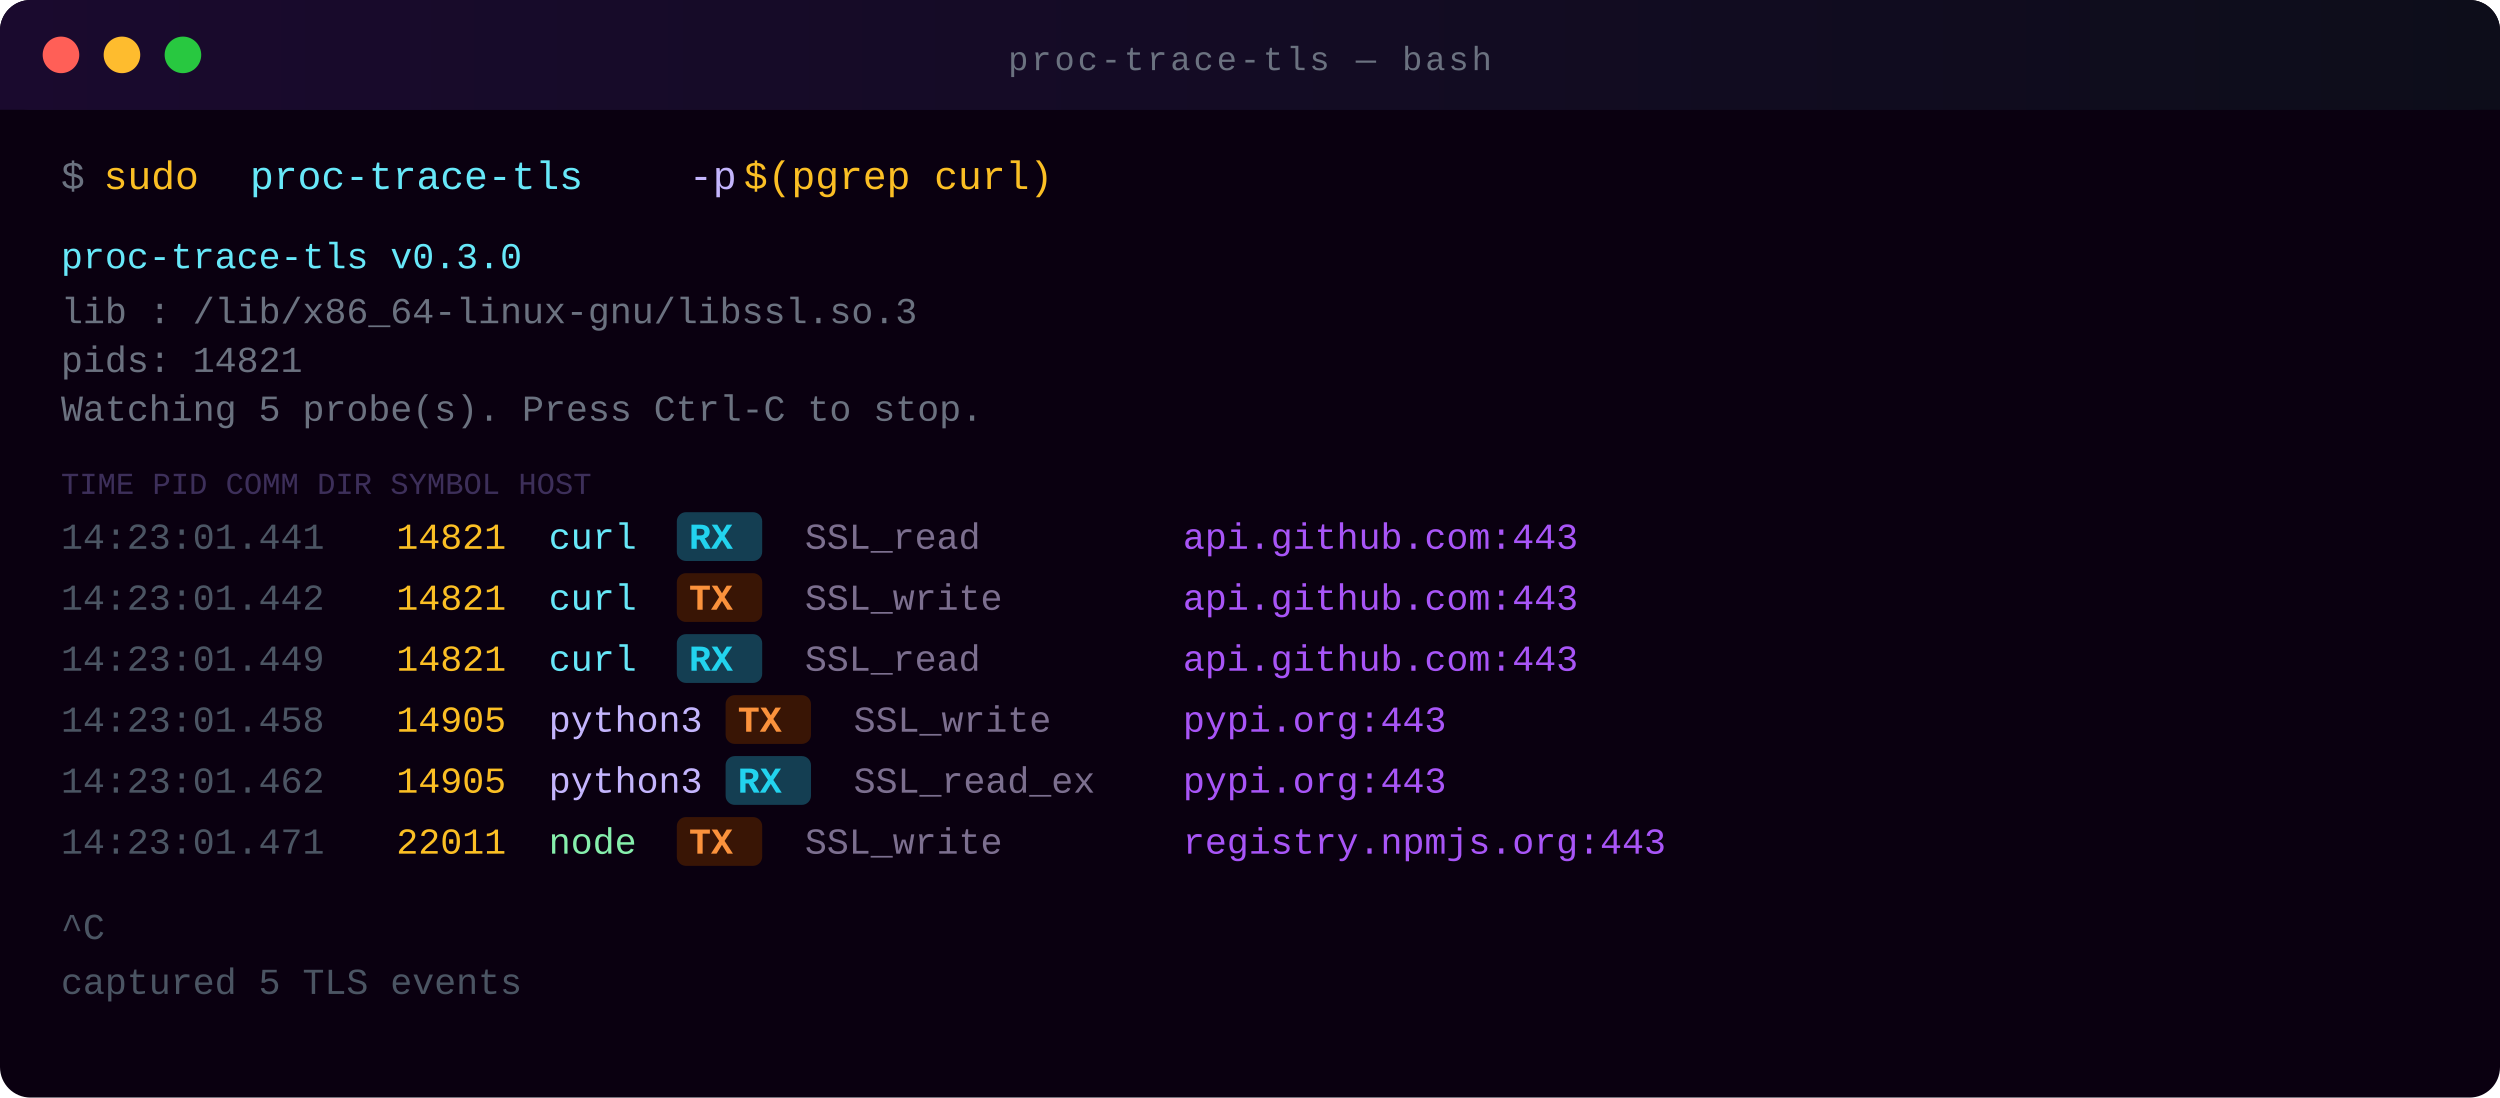
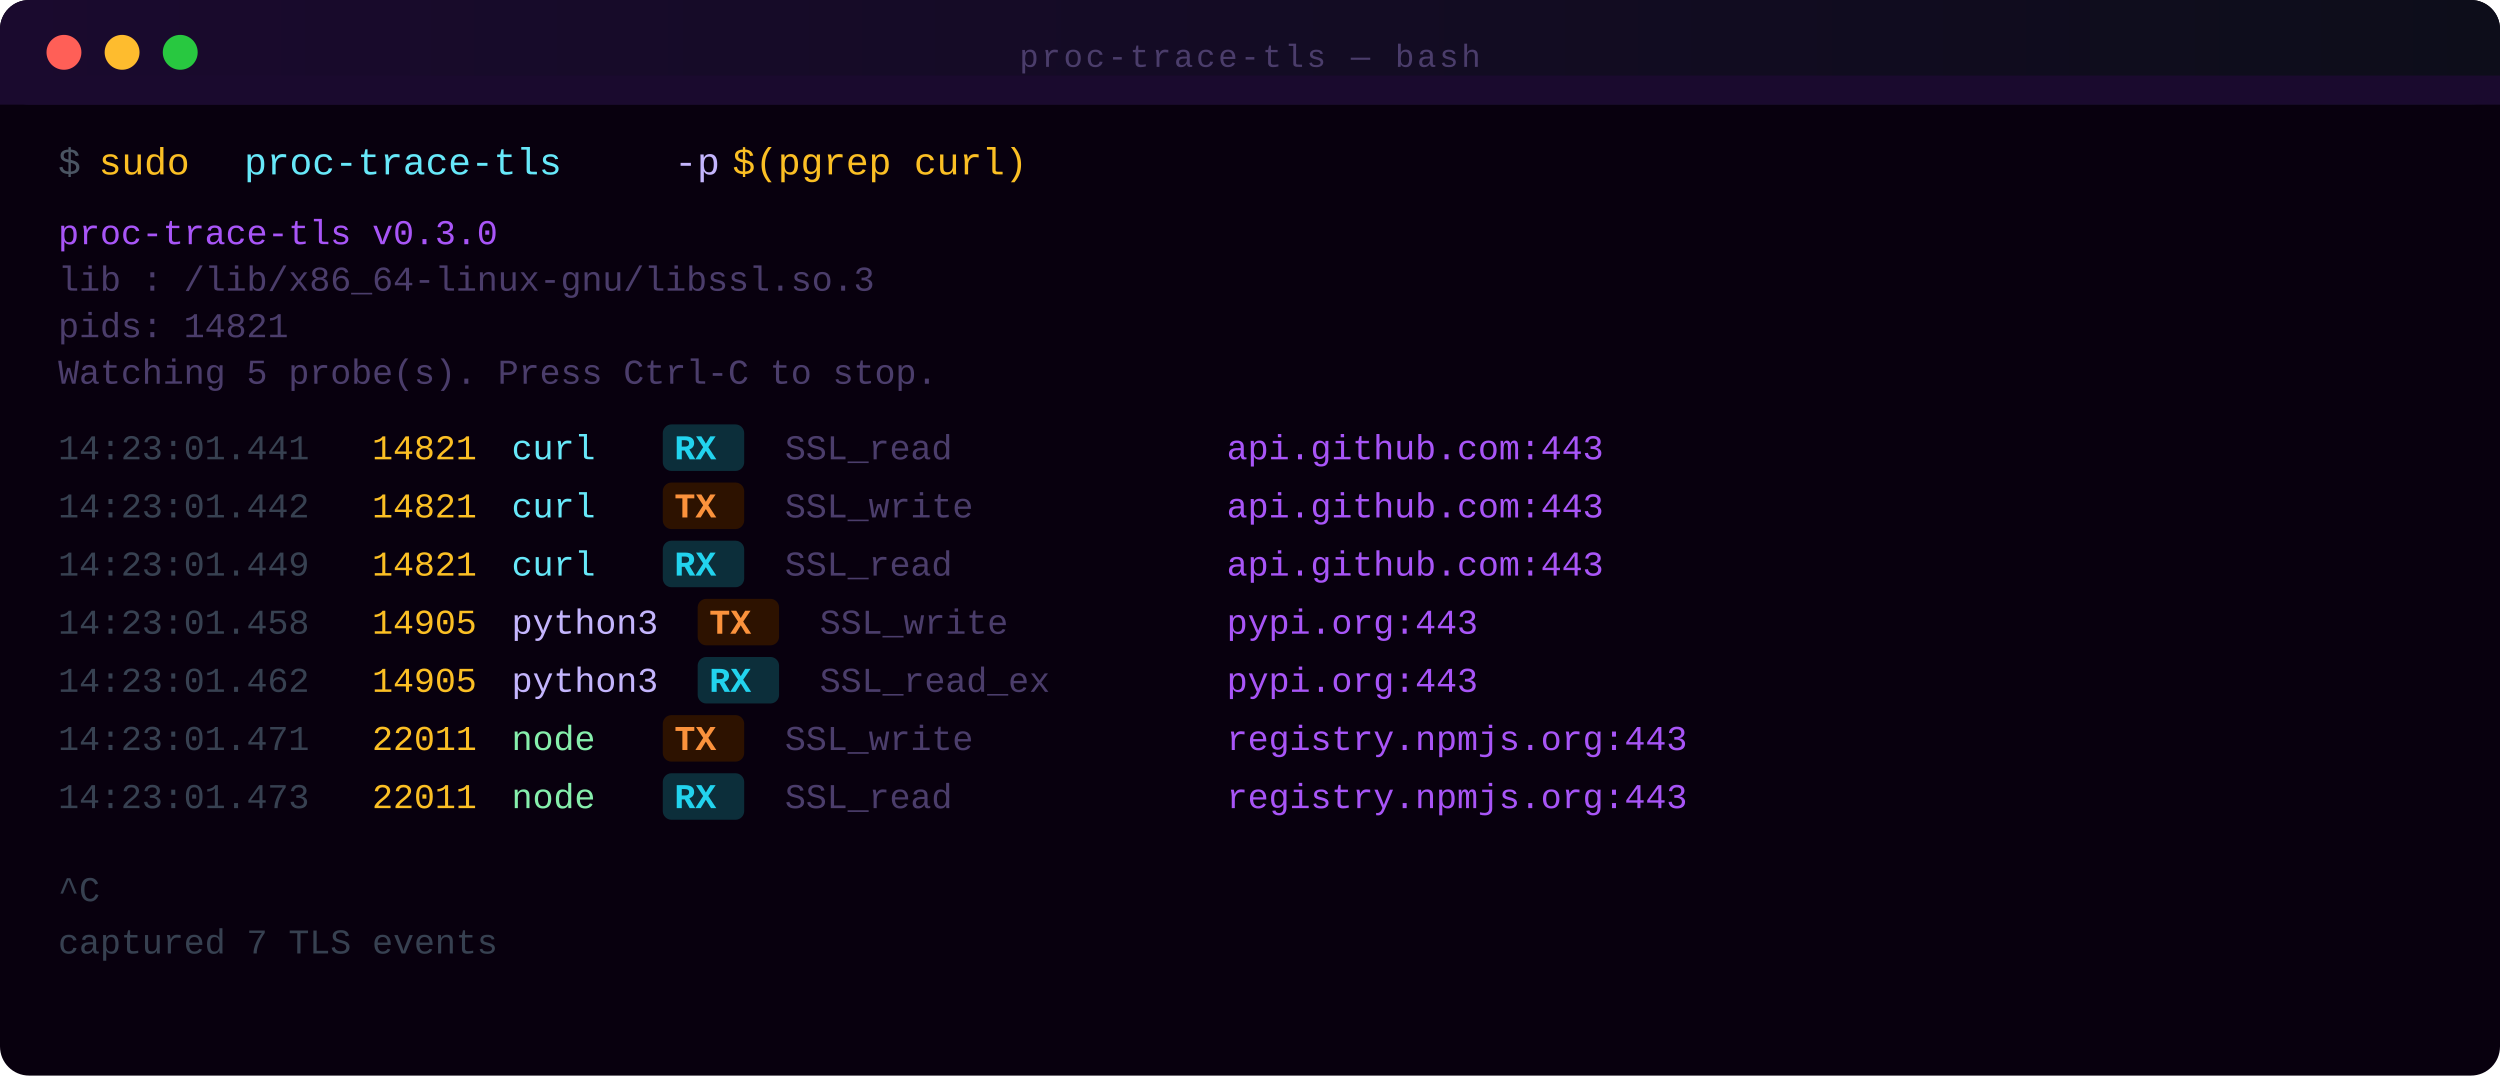
- <svg xmlns="http://www.w3.org/2000/svg" viewBox="0 0 820 360" font-family="'Courier New', monospace">
+ <svg xmlns="http://www.w3.org/2000/svg" width="860" height="370" viewBox="0 0 860 370" font-family="'Courier New',Courier,monospace">
  <defs>
    <linearGradient id="hdr" x1="0" y1="0" x2="1" y2="0">
      <stop offset="0%" stop-color="#1a0a2e" />
      <stop offset="100%" stop-color="#0d0d1a" />
    </linearGradient>
  </defs>
-   <rect width="820" height="360" rx="10" fill="#0a0010" />
-   <rect width="820" height="36" rx="10" fill="url(#hdr)" />
-   <rect y="20" width="820" height="16" fill="url(#hdr)" />
-   <circle cx="20" cy="18" r="6" fill="#ff5f57" />
-   <circle cx="40" cy="18" r="6" fill="#febc2e" />
-   <circle cx="60" cy="18" r="6" fill="#28c840" />
-   <text x="410" y="23" text-anchor="middle" fill="#6b7280" font-size="11" letter-spacing="1">proc-trace-tls — bash</text>
-   <text x="20" y="62" fill="#6b7280" font-size="13">$</text>
-   <text x="34" y="62" fill="#fbbf24" font-size="13">sudo</text>
-   <text x="82" y="62" fill="#67e8f9" font-size="13">proc-trace-tls</text>
-   <text x="226" y="62" fill="#c4b5fd" font-size="13">-p</text>
-   <text x="244" y="62" fill="#fbbf24" font-size="13">$(pgrep curl)</text>
-   <text x="20" y="88" fill="#67e8f9" font-size="12">proc-trace-tls v0.3.0</text>
-   <text x="20" y="106" fill="#6b7280" font-size="12">  lib : /lib/x86_64-linux-gnu/libssl.so.3</text>
-   <text x="20" y="122" fill="#6b7280" font-size="12">  pids: 14821</text>
-   <text x="20" y="138" fill="#6b7280" font-size="12">Watching 5 probe(s). Press Ctrl-C to stop.</text>
-   <text x="20" y="162" fill="#3d2f5a" font-size="10">TIME          PID    COMM      DIR  SYMBOL        HOST</text>
-   <text x="20" y="180" fill="#4b5563" font-size="12">14:23:01.441</text>
-   <text x="130" y="180" fill="#fbbf24" font-size="12">14821</text>
-   <text x="180" y="180" fill="#67e8f9" font-size="12">curl</text>
-   <rect x="222" y="168" width="28" height="16" rx="3" fill="#164e63" opacity="0.8" />
-   <text x="226" y="180" fill="#22d3ee" font-size="12" font-weight="bold">RX</text>
-   <text x="264" y="180" fill="#7c6f8f" font-size="12">SSL_read    </text>
-   <text x="388" y="180" fill="#a855f7" font-size="12">api.github.com:443</text>
-   <text x="20" y="200" fill="#4b5563" font-size="12">14:23:01.442</text>
-   <text x="130" y="200" fill="#fbbf24" font-size="12">14821</text>
-   <text x="180" y="200" fill="#67e8f9" font-size="12">curl</text>
-   <rect x="222" y="188" width="28" height="16" rx="3" fill="#451a03" opacity="0.8" />
-   <text x="226" y="200" fill="#fb923c" font-size="12" font-weight="bold">TX</text>
-   <text x="264" y="200" fill="#7c6f8f" font-size="12">SSL_write   </text>
-   <text x="388" y="200" fill="#a855f7" font-size="12">api.github.com:443</text>
-   <text x="20" y="220" fill="#4b5563" font-size="12">14:23:01.449</text>
-   <text x="130" y="220" fill="#fbbf24" font-size="12">14821</text>
-   <text x="180" y="220" fill="#67e8f9" font-size="12">curl</text>
-   <rect x="222" y="208" width="28" height="16" rx="3" fill="#164e63" opacity="0.8" />
-   <text x="226" y="220" fill="#22d3ee" font-size="12" font-weight="bold">RX</text>
-   <text x="264" y="220" fill="#7c6f8f" font-size="12">SSL_read    </text>
-   <text x="388" y="220" fill="#a855f7" font-size="12">api.github.com:443</text>
-   <text x="20" y="240" fill="#4b5563" font-size="12">14:23:01.458</text>
-   <text x="130" y="240" fill="#fbbf24" font-size="12">14905</text>
-   <text x="180" y="240" fill="#c4b5fd" font-size="12">python3</text>
-   <rect x="238" y="228" width="28" height="16" rx="3" fill="#451a03" opacity="0.8" />
-   <text x="242" y="240" fill="#fb923c" font-size="12" font-weight="bold">TX</text>
-   <text x="280" y="240" fill="#7c6f8f" font-size="12">SSL_write   </text>
-   <text x="388" y="240" fill="#a855f7" font-size="12">pypi.org:443</text>
-   <text x="20" y="260" fill="#4b5563" font-size="12">14:23:01.462</text>
-   <text x="130" y="260" fill="#fbbf24" font-size="12">14905</text>
-   <text x="180" y="260" fill="#c4b5fd" font-size="12">python3</text>
-   <rect x="238" y="248" width="28" height="16" rx="3" fill="#164e63" opacity="0.8" />
-   <text x="242" y="260" fill="#22d3ee" font-size="12" font-weight="bold">RX</text>
-   <text x="280" y="260" fill="#7c6f8f" font-size="12">SSL_read_ex </text>
-   <text x="388" y="260" fill="#a855f7" font-size="12">pypi.org:443</text>
-   <text x="20" y="280" fill="#4b5563" font-size="12">14:23:01.471</text>
-   <text x="130" y="280" fill="#fbbf24" font-size="12">22011</text>
-   <text x="180" y="280" fill="#86efac" font-size="12">node</text>
-   <rect x="222" y="268" width="28" height="16" rx="3" fill="#451a03" opacity="0.8" />
-   <text x="226" y="280" fill="#fb923c" font-size="12" font-weight="bold">TX</text>
-   <text x="264" y="280" fill="#7c6f8f" font-size="12">SSL_write   </text>
-   <text x="388" y="280" fill="#a855f7" font-size="12">registry.npmjs.org:443</text>
-   <text x="20" y="308" fill="#4b5563" font-size="12">^C</text>
-   <text x="20" y="326" fill="#4b5563" font-size="12">captured 5 TLS events</text>
+   <rect width="860" height="370" rx="10" fill="#08000e" />
+   <rect width="860" height="36" rx="10" fill="url(#hdr)" />
+   <rect y="26" width="860" height="10" fill="#1a0a2e" />
+   <circle cx="22" cy="18" r="6" fill="#ff5f57" />
+   <circle cx="42" cy="18" r="6" fill="#febc2e" />
+   <circle cx="62" cy="18" r="6" fill="#28c840" />
+   <text x="430" y="23" text-anchor="middle" fill="#4b3d6b" font-size="11" letter-spacing="1">proc-trace-tls — bash</text>
+   <text x="20" y="60" fill="#4b5563" font-size="13">$</text>
+   <text x="34" y="60" fill="#fbbf24" font-size="13">sudo</text>
+   <text x="84" y="60" fill="#67e8f9" font-size="13">proc-trace-tls</text>
+   <text x="232" y="60" fill="#c4b5fd" font-size="13">-p</text>
+   <text x="252" y="60" fill="#fbbf24" font-size="13">$(pgrep curl)</text>
+   <text x="20" y="84" fill="#a855f7" font-size="12">proc-trace-tls v0.3.0</text>
+   <text x="20" y="100" fill="#4b3d6b" font-size="12">  lib : /lib/x86_64-linux-gnu/libssl.so.3</text>
+   <text x="20" y="116" fill="#4b3d6b" font-size="12">  pids: 14821</text>
+   <text x="20" y="132" fill="#4b3d6b" font-size="12">Watching 5 probe(s). Press Ctrl-C to stop.</text>
+   <text x="20" y="158" fill="#374151" font-size="12">14:23:01.441</text>
+   <text x="128" y="158" fill="#fbbf24" font-size="12">14821</text>
+   <text x="176" y="158" fill="#67e8f9" font-size="12">curl   </text>
+   <rect x="228" y="146" width="28" height="16" rx="3" fill="#0c2e3a" />
+   <text x="232" y="158" fill="#22d3ee" font-size="12" font-weight="bold">RX</text>
+   <text x="270" y="158" fill="#4b3d6b" font-size="12">SSL_read      </text>
+   <text x="422" y="158" fill="#a855f7" font-size="12">api.github.com:443</text>
+   <text x="20" y="178" fill="#374151" font-size="12">14:23:01.442</text>
+   <text x="128" y="178" fill="#fbbf24" font-size="12">14821</text>
+   <text x="176" y="178" fill="#67e8f9" font-size="12">curl   </text>
+   <rect x="228" y="166" width="28" height="16" rx="3" fill="#2d1200" />
+   <text x="232" y="178" fill="#fb923c" font-size="12" font-weight="bold">TX</text>
+   <text x="270" y="178" fill="#4b3d6b" font-size="12">SSL_write     </text>
+   <text x="422" y="178" fill="#a855f7" font-size="12">api.github.com:443</text>
+   <text x="20" y="198" fill="#374151" font-size="12">14:23:01.449</text>
+   <text x="128" y="198" fill="#fbbf24" font-size="12">14821</text>
+   <text x="176" y="198" fill="#67e8f9" font-size="12">curl   </text>
+   <rect x="228" y="186" width="28" height="16" rx="3" fill="#0c2e3a" />
+   <text x="232" y="198" fill="#22d3ee" font-size="12" font-weight="bold">RX</text>
+   <text x="270" y="198" fill="#4b3d6b" font-size="12">SSL_read      </text>
+   <text x="422" y="198" fill="#a855f7" font-size="12">api.github.com:443</text>
+   <text x="20" y="218" fill="#374151" font-size="12">14:23:01.458</text>
+   <text x="128" y="218" fill="#fbbf24" font-size="12">14905</text>
+   <text x="176" y="218" fill="#c4b5fd" font-size="12">python3</text>
+   <rect x="240" y="206" width="28" height="16" rx="3" fill="#2d1200" />
+   <text x="244" y="218" fill="#fb923c" font-size="12" font-weight="bold">TX</text>
+   <text x="282" y="218" fill="#4b3d6b" font-size="12">SSL_write     </text>
+   <text x="422" y="218" fill="#a855f7" font-size="12">pypi.org:443</text>
+   <text x="20" y="238" fill="#374151" font-size="12">14:23:01.462</text>
+   <text x="128" y="238" fill="#fbbf24" font-size="12">14905</text>
+   <text x="176" y="238" fill="#c4b5fd" font-size="12">python3</text>
+   <rect x="240" y="226" width="28" height="16" rx="3" fill="#0c2e3a" />
+   <text x="244" y="238" fill="#22d3ee" font-size="12" font-weight="bold">RX</text>
+   <text x="282" y="238" fill="#4b3d6b" font-size="12">SSL_read_ex   </text>
+   <text x="422" y="238" fill="#a855f7" font-size="12">pypi.org:443</text>
+   <text x="20" y="258" fill="#374151" font-size="12">14:23:01.471</text>
+   <text x="128" y="258" fill="#fbbf24" font-size="12">22011</text>
+   <text x="176" y="258" fill="#86efac" font-size="12">node   </text>
+   <rect x="228" y="246" width="28" height="16" rx="3" fill="#2d1200" />
+   <text x="232" y="258" fill="#fb923c" font-size="12" font-weight="bold">TX</text>
+   <text x="270" y="258" fill="#4b3d6b" font-size="12">SSL_write     </text>
+   <text x="422" y="258" fill="#a855f7" font-size="12">registry.npmjs.org:443</text>
+   <text x="20" y="278" fill="#374151" font-size="12">14:23:01.473</text>
+   <text x="128" y="278" fill="#fbbf24" font-size="12">22011</text>
+   <text x="176" y="278" fill="#86efac" font-size="12">node   </text>
+   <rect x="228" y="266" width="28" height="16" rx="3" fill="#0c2e3a" />
+   <text x="232" y="278" fill="#22d3ee" font-size="12" font-weight="bold">RX</text>
+   <text x="270" y="278" fill="#4b3d6b" font-size="12">SSL_read      </text>
+   <text x="422" y="278" fill="#a855f7" font-size="12">registry.npmjs.org:443</text>
+   <text x="20" y="310" fill="#374151" font-size="12">^C</text>
+   <text x="20" y="328" fill="#374151" font-size="12">captured 7 TLS events</text>
</svg>
